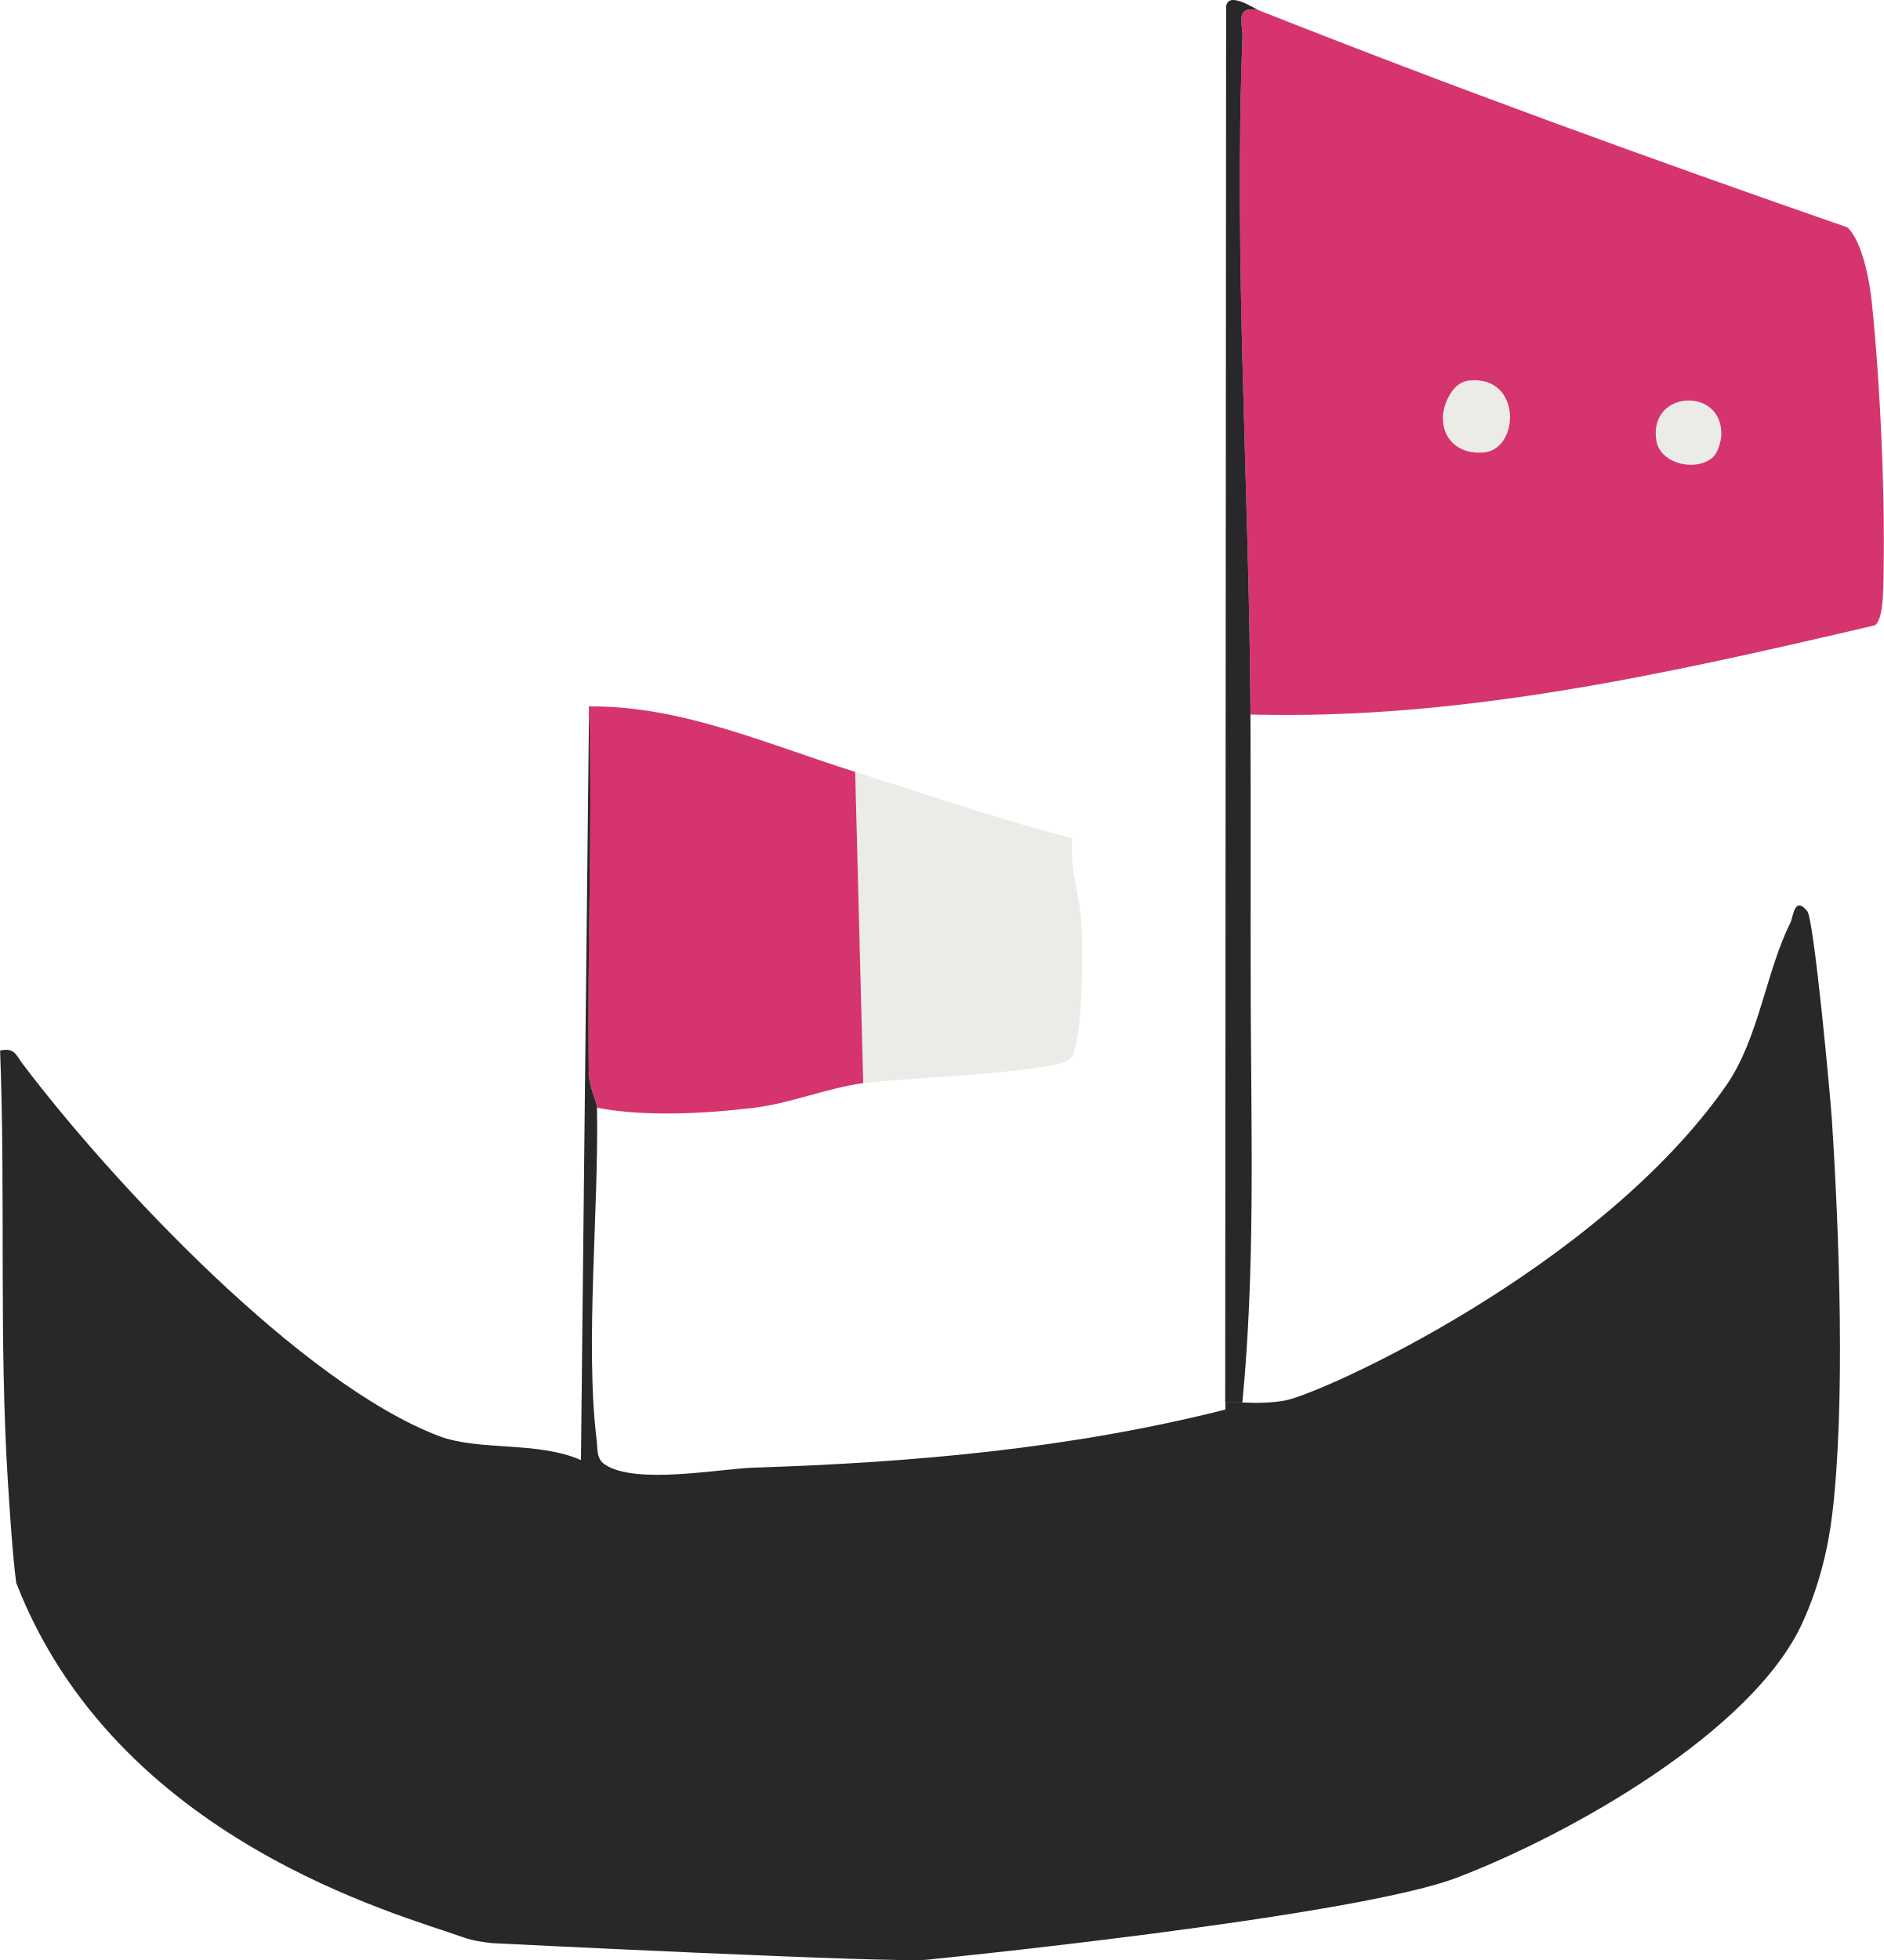
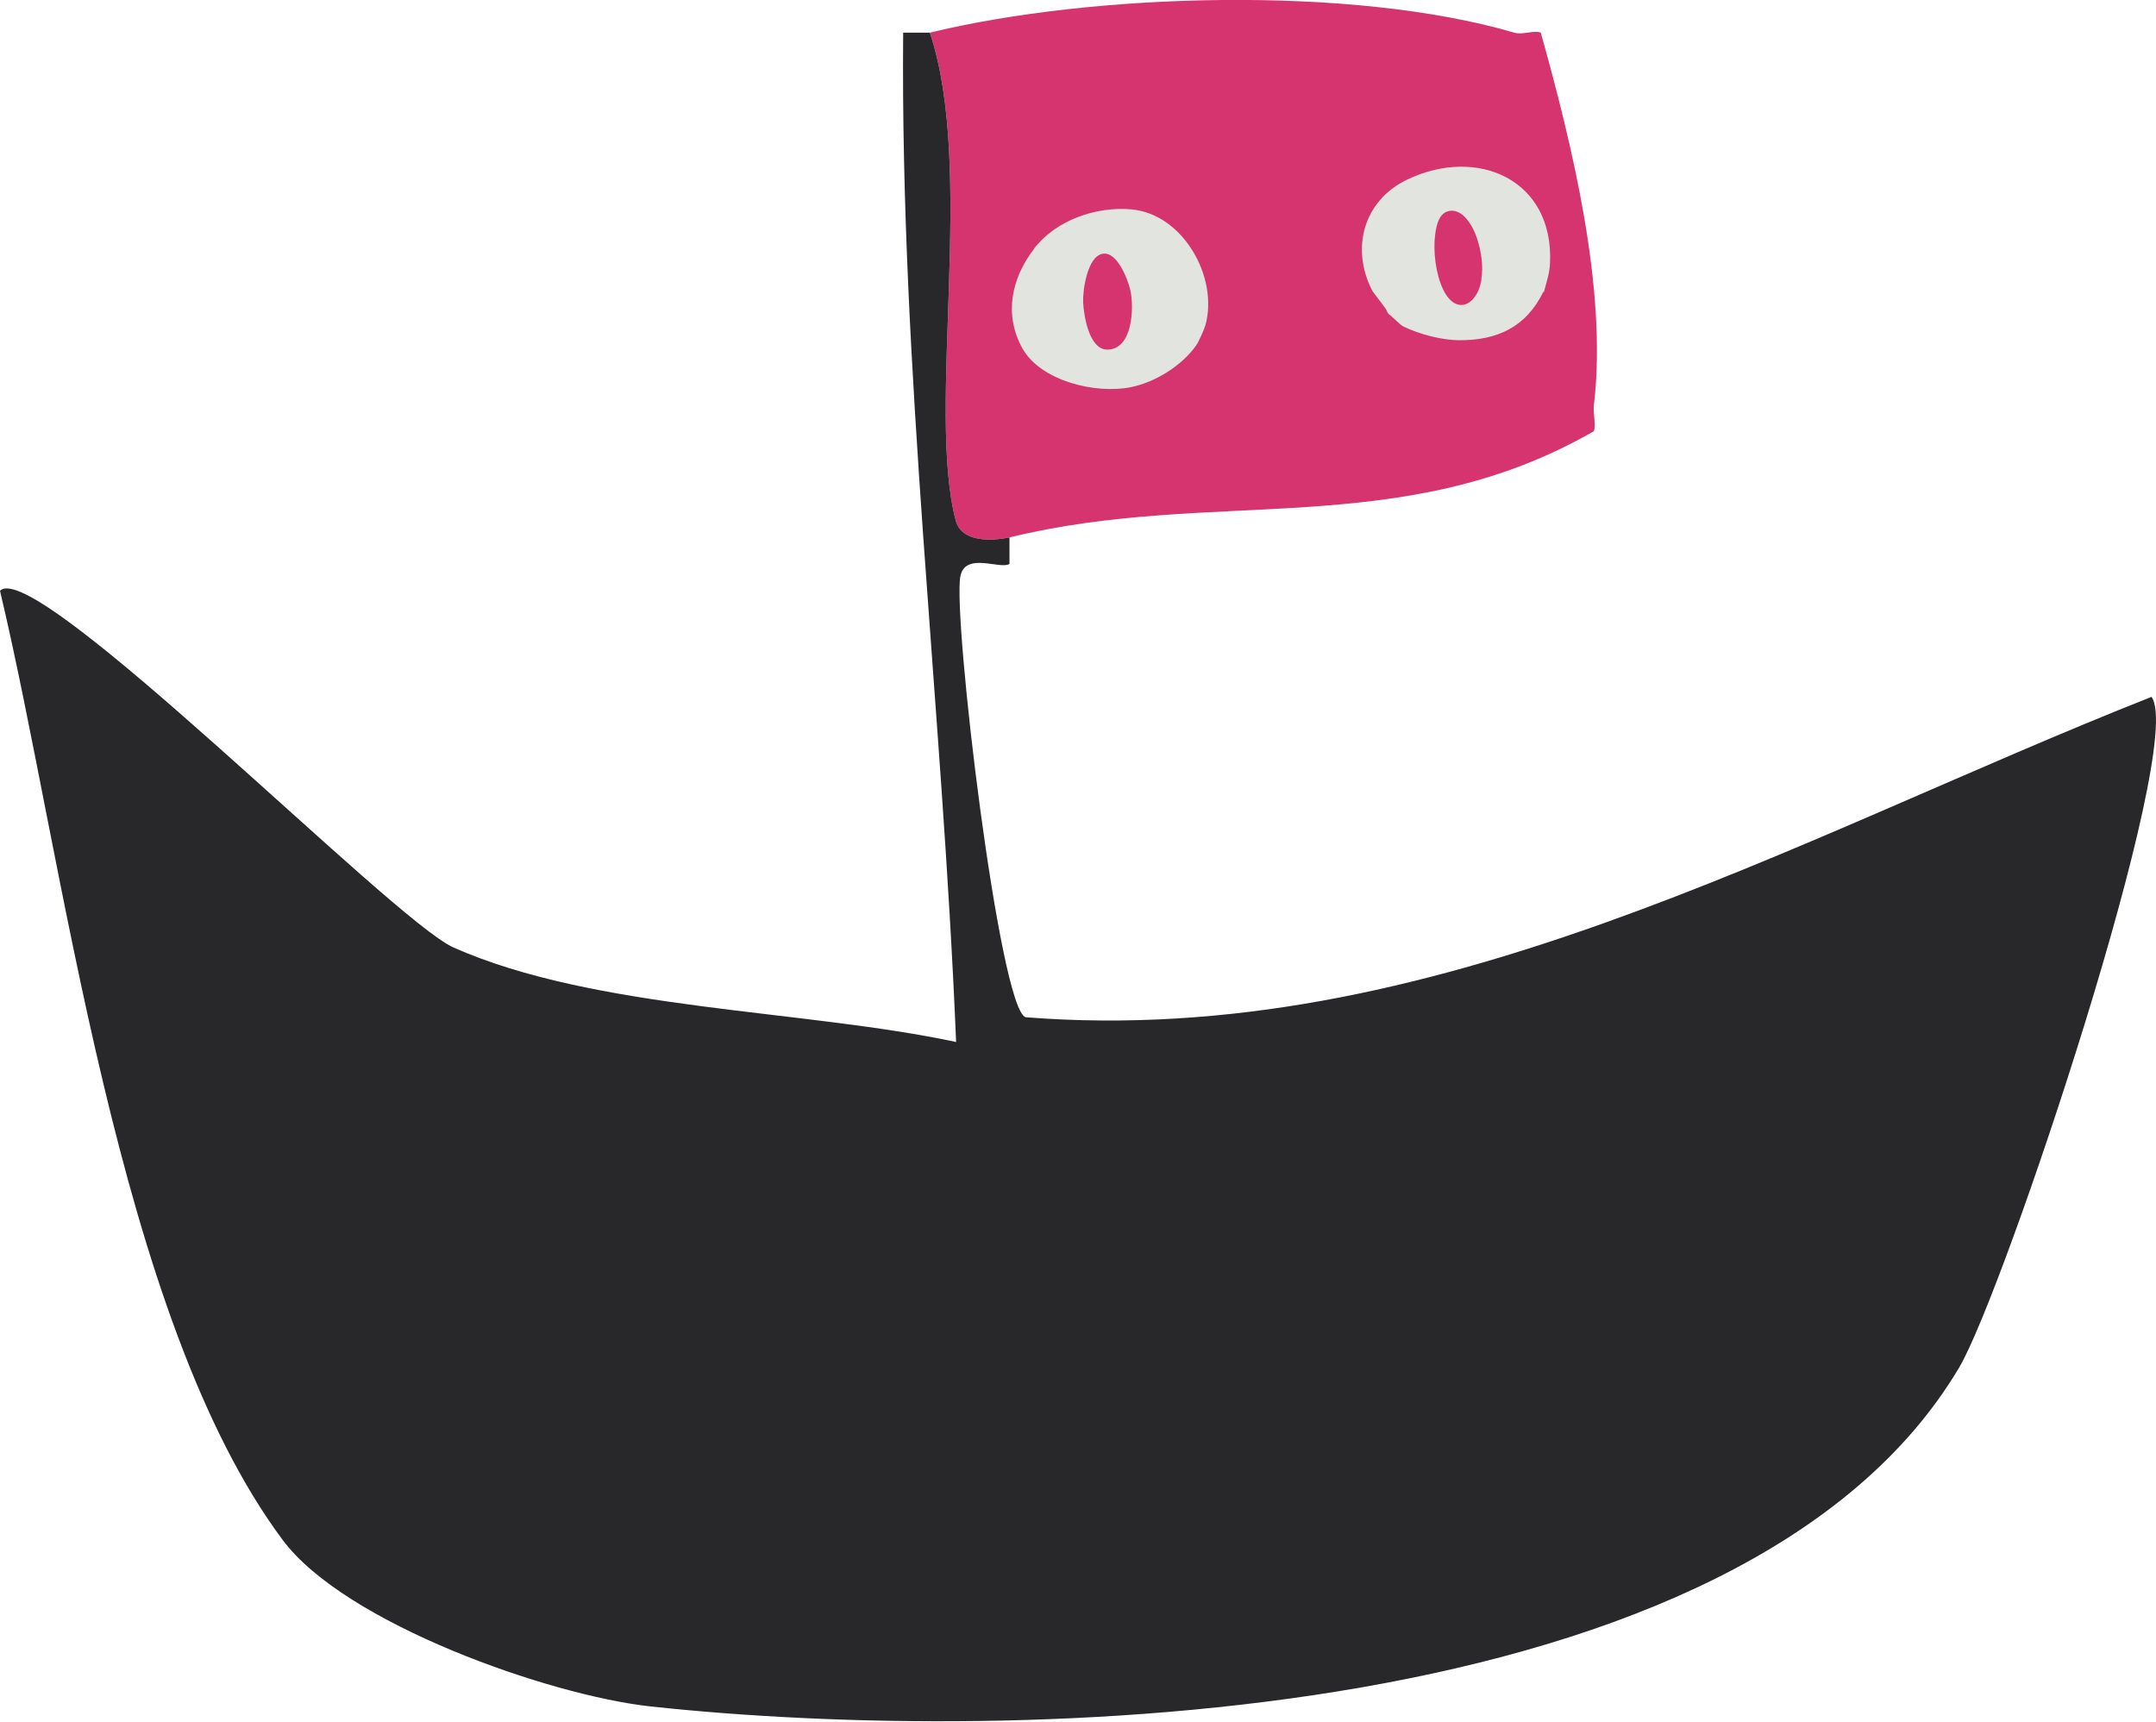
- <svg xmlns="http://www.w3.org/2000/svg" id="Calque_2" data-name="Calque 2" viewBox="0 0 202.08 210.26">
+ <svg xmlns="http://www.w3.org/2000/svg" id="Calque_2" data-name="Calque 2" viewBox="0 0 101 80.65">
  <defs>
    <style>
      .cls-1 {
        fill: #282729;
      }

      .cls-2 {
-         fill: #ebece7;
+         fill: #e2e4df;
      }

      .cls-3 {
        fill: #d6346f;
      }
    </style>
  </defs>
  <g id="Calque_1-2" data-name="Calque 1">
    <g>
      <g>
-         <path class="cls-3" d="M135.01,1.09c20.87,8.27,41.93,15.92,63.16,23.3,1.58,1.44,2.38,5.7,2.61,7.9.95,9.1,1.5,21.65,1.24,30.75-.03,1.07-.1,3.48-.89,4.04-21.98,5.13-44.26,10.19-66.99,9.57-.12-23.95-1.79-48.73-.86-72.52.06-1.69-.89-3.52,1.73-3.04Z" />
-         <path class="cls-1" d="M135.01,1.09c-2.62-.49-1.67,1.35-1.73,3.04-.92,23.79.74,48.58.86,72.52.05,10.17,0,20.82.03,31.14.06,14.21.47,28.57-.9,42.66h-1.84l.1-149.76c.22-1.67,2.96.19,3.48.4Z" />
-         <path class="cls-2" d="M116,99.01c.14,2.45.24,13.43-1.25,14.62-1.83,1.47-18.27,2.02-22.15,2.56l-.86-33.39c7.73,2.43,15.42,5.13,23.28,7.12-.32,3.12.81,6.08.98,9.1Z" />
-         <path class="cls-3" d="M91.74,82.8l.86,33.39c-3.82.52-7.89,2.19-11.67,2.64-5.26.64-11.79,1-16.89,0,0-.64-.88-2.22-.9-3.89-.18-13.07.44-26.18.03-39.16,9.99-.09,19.25,4.11,28.56,7.02Z" />
-         <path class="cls-1" d="M63.14,114.93c.02,1.67.89,3.25.9,3.89.21,10.84-1.29,25.44-.04,35.62.12.95-.05,2.03.86,2.65,3.25,2.23,12.35.47,16.03.35,17.01-.54,34.01-2.04,50.56-6.23v-.76h1.84c1.53.08,3.04.06,4.55-.21,3.82-.67,33.64-14.11,47.36-33.83,3.46-4.98,4.26-12.25,6.86-17.42.31-.62.42-2.94,1.81-1.25.71.86,2.45,19.53,2.64,22.37.79,12.13,1.46,30.52.04,42.33-.42,3.5-1.34,7.57-3.2,11.65-5.33,11.67-24.94,22.72-37.1,27.35-11.15,4.24-56.72,8.78-56.72,8.78-3.01.42-46.73-1.77-46.73-1.77,0,0-.01,0-.02,0-1.03-.12-2.06-.26-3.04-.61-6.83-2.46-37.26-10.39-48-38.04-.39-2.9-.7-7.82-.9-10.94-.95-14.99-.24-31.09-.83-46.16,1.56-.35,1.7.48,2.45,1.47,9.6,12.69,29.85,34.28,44.65,39.89,4.31,1.63,10.49.51,15.21,2.57l.87-80.83c.4,12.98-.22,26.09-.03,39.16Z" />
+         <path class="cls-3" d="M72.18,1.53c1.46,5.22,3.13,12.03,2.49,17.43-.05.43.1.91,0,1.24-9.01,5.19-17.79,2.63-27.38,4.98-.85.17-2.25.24-2.52-.8-1.37-5.23.93-16.45-1.21-22.85,7.62-1.85,19.75-2.23,27.38,0,.4.12.91-.13,1.24,0Z" />
+         <path class="cls-1" d="M47.29,25.18v1.24c-.43.28-2.07-.58-2.3.58-.37,1.9,1.83,20.32,3.06,20.66,19.02,1.5,35.84-8.33,52.74-15.01,1.65,2.24-6.91,27.87-9.01,31.42-10.06,16.94-44.16,17.73-61.3,15.88-4.78-.52-14.33-3.9-17.23-7.79C5.48,61.75,3.01,40.33,0,27.68c1.62-1.64,18.36,15.42,21.24,16.71,6.65,2.95,16.4,2.9,23.55,4.43-.65-15.78-2.62-31.47-2.48-47.29h1.25c2.14,6.4-.16,17.62,1.21,22.85.27,1.04,1.67.97,2.52.8Z" />
      </g>
      <g>
-         <path class="cls-2" d="M157.72,40.81c5.53-.47,5.32,7.41,1.43,7.73-3.92.33-5.48-3.31-3.52-6.37.49-.77,1.15-1.29,2.1-1.37Z" />
-         <path class="cls-2" d="M183.73,49.07c-1.82,1.58-5.65.7-6.05-1.81-.87-5.44,7.14-5.8,6.97-.6-.02.71-.38,1.94-.92,2.41Z" />
+         <path class="cls-2" d="M72.3,13.68s.02,0,.03-.01c.11-.43.26-.86.28-1.32.2-3.93-3.4-5.52-6.7-3.93-2.02.97-2.65,3.2-1.63,5.19.07.13.73.93.69.97,0,0,.06.12.1.15.19.12.47.47.7.58.75.36,1.79.63,2.62.63,1.72,0,3.09-.59,3.91-2.27ZM69.4,13.11c-.2,1.21-1.21,1.71-1.81.42-.33-.71-.46-1.75-.36-2.53.05-.39.16-.97.59-1.1.68-.2,1.18.69,1.36,1.23.21.63.32,1.32.21,1.98Z" />
+         <path class="cls-2" d="M48.44,11.65c1.03-1.34,2.91-1.99,4.57-1.84,2.41.22,4.08,3.18,3.46,5.42-.04.16-.31.77-.42.93-.67.97-1.93,1.75-3.08,1.98-1.63.33-4.22-.28-5.08-1.83-.87-1.58-.51-3.27.55-4.65ZM51.87,16.38c1.18,0,1.26-1.91,1.09-2.75-.11-.51-.62-1.87-1.31-1.74-.71.13-.93,1.69-.91,2.27.03.63.28,2.22,1.13,2.22Z" />
      </g>
    </g>
  </g>
</svg>
